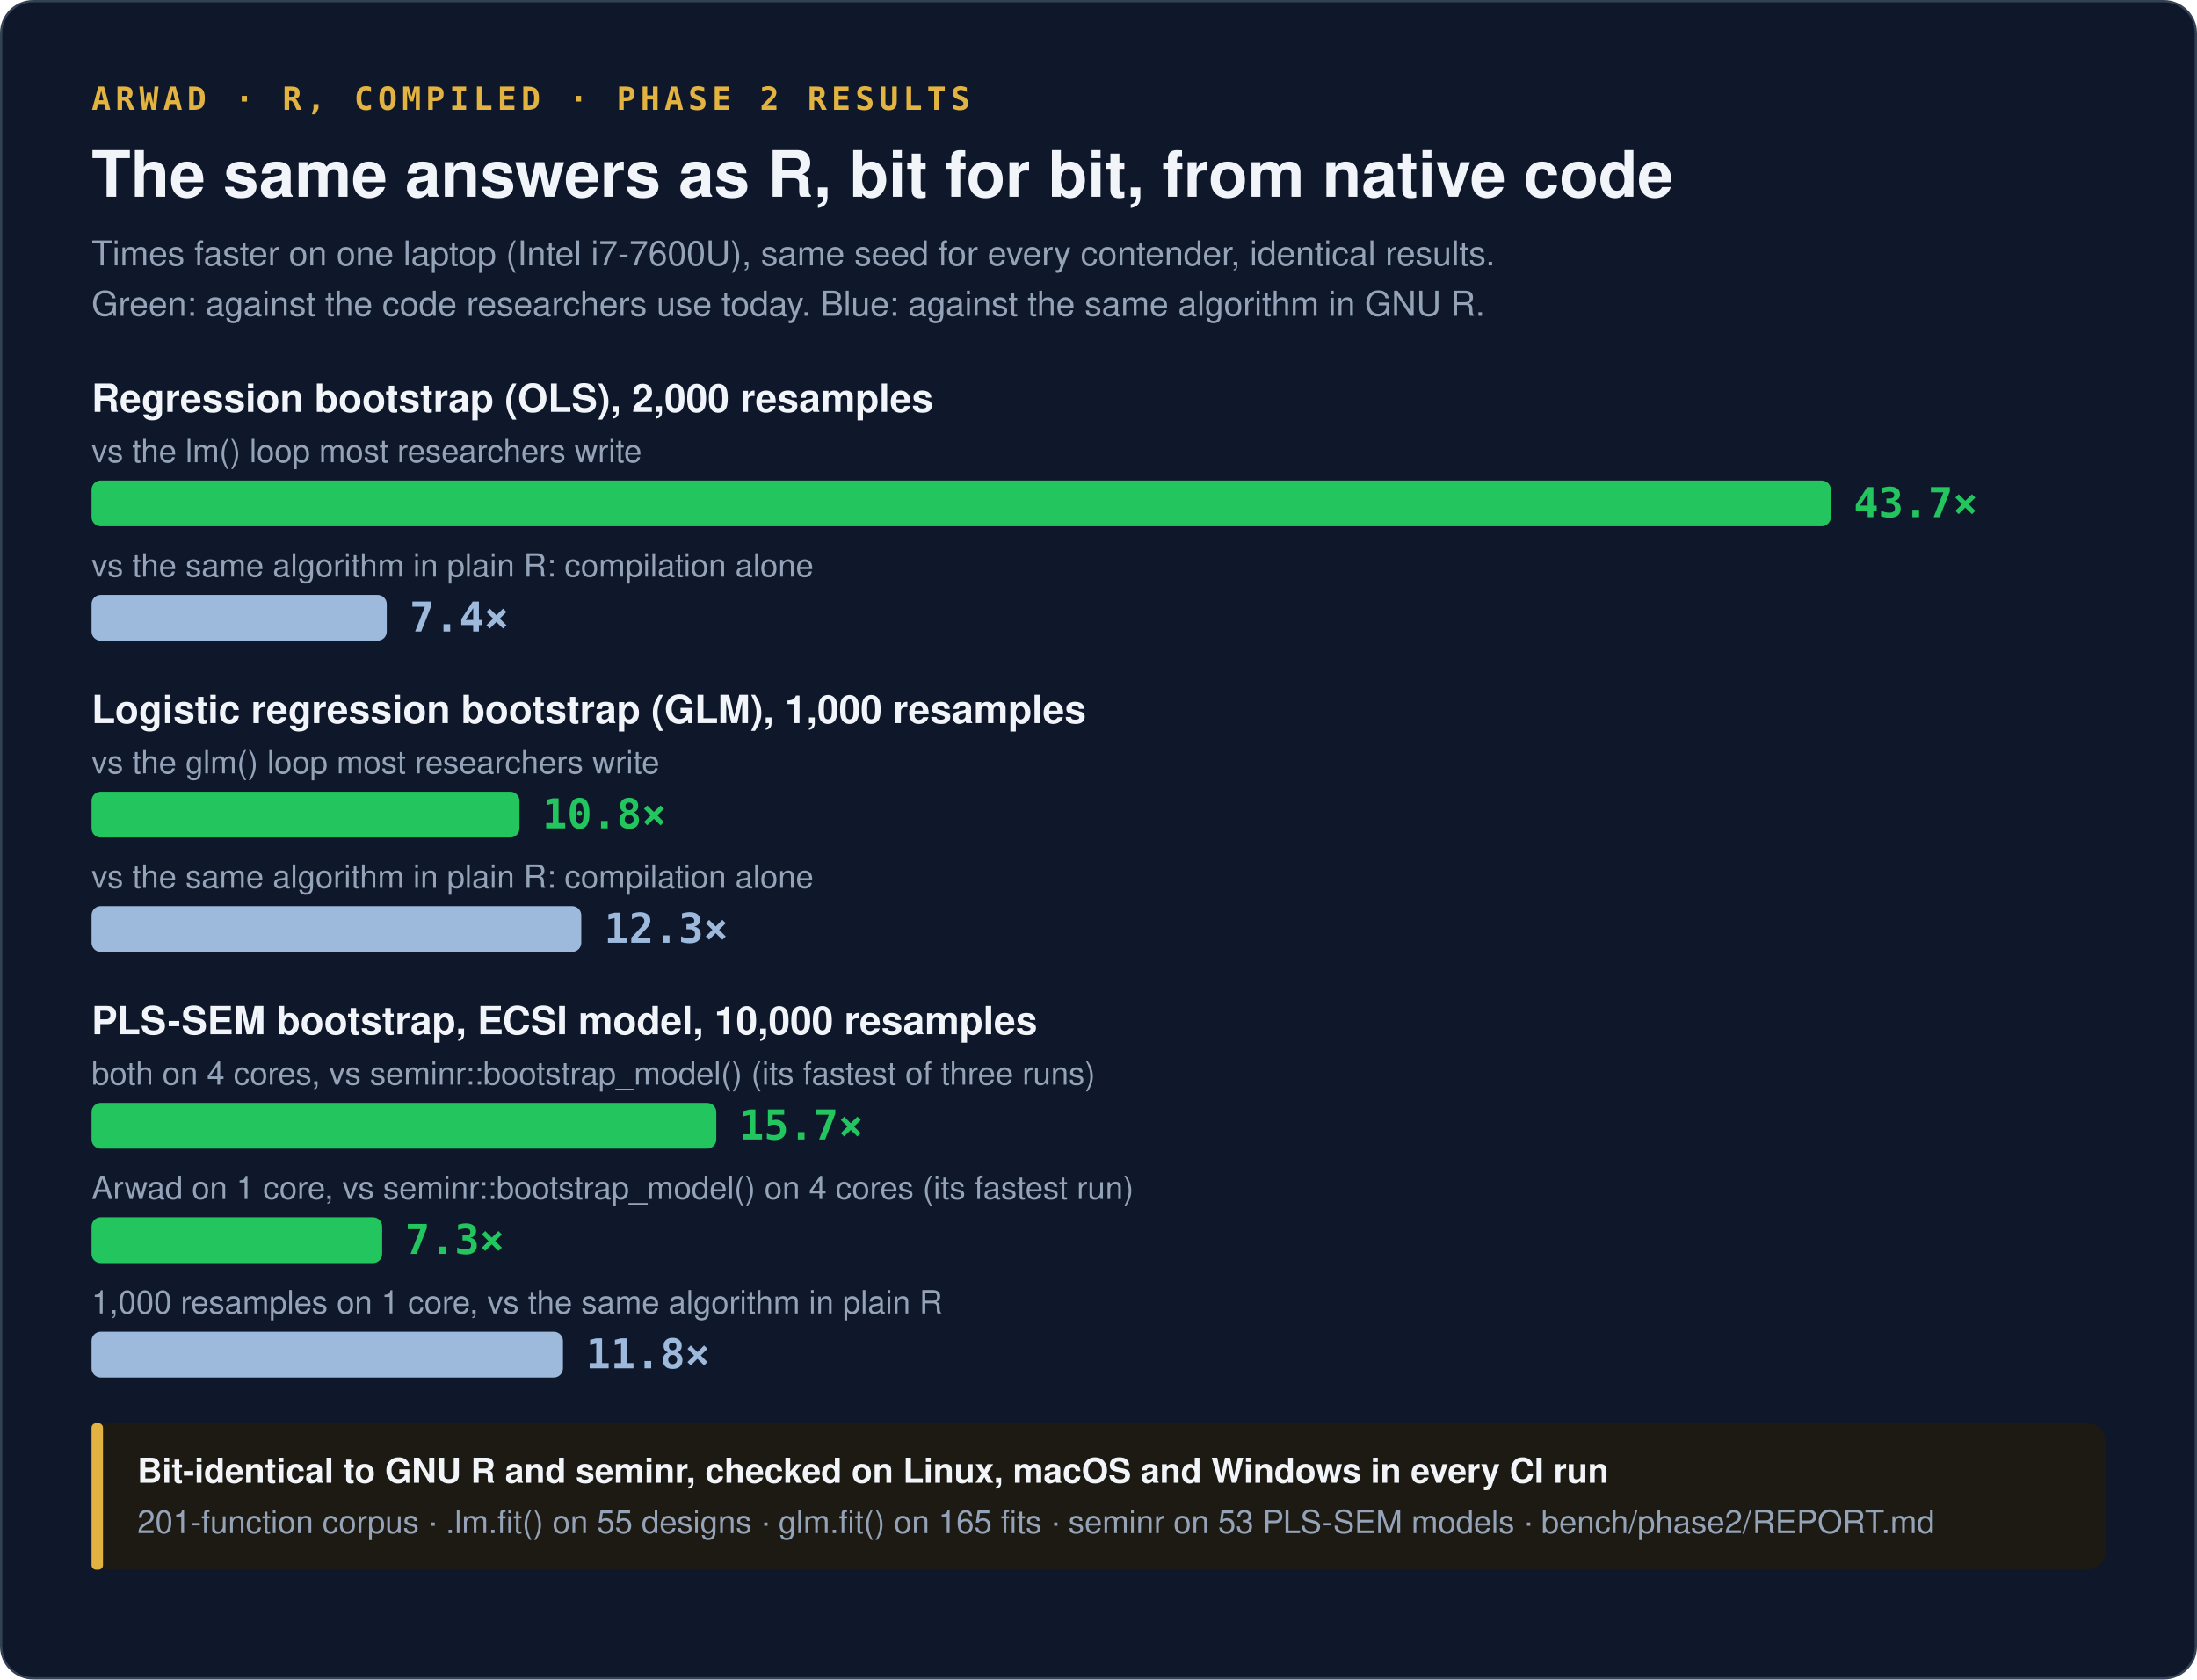
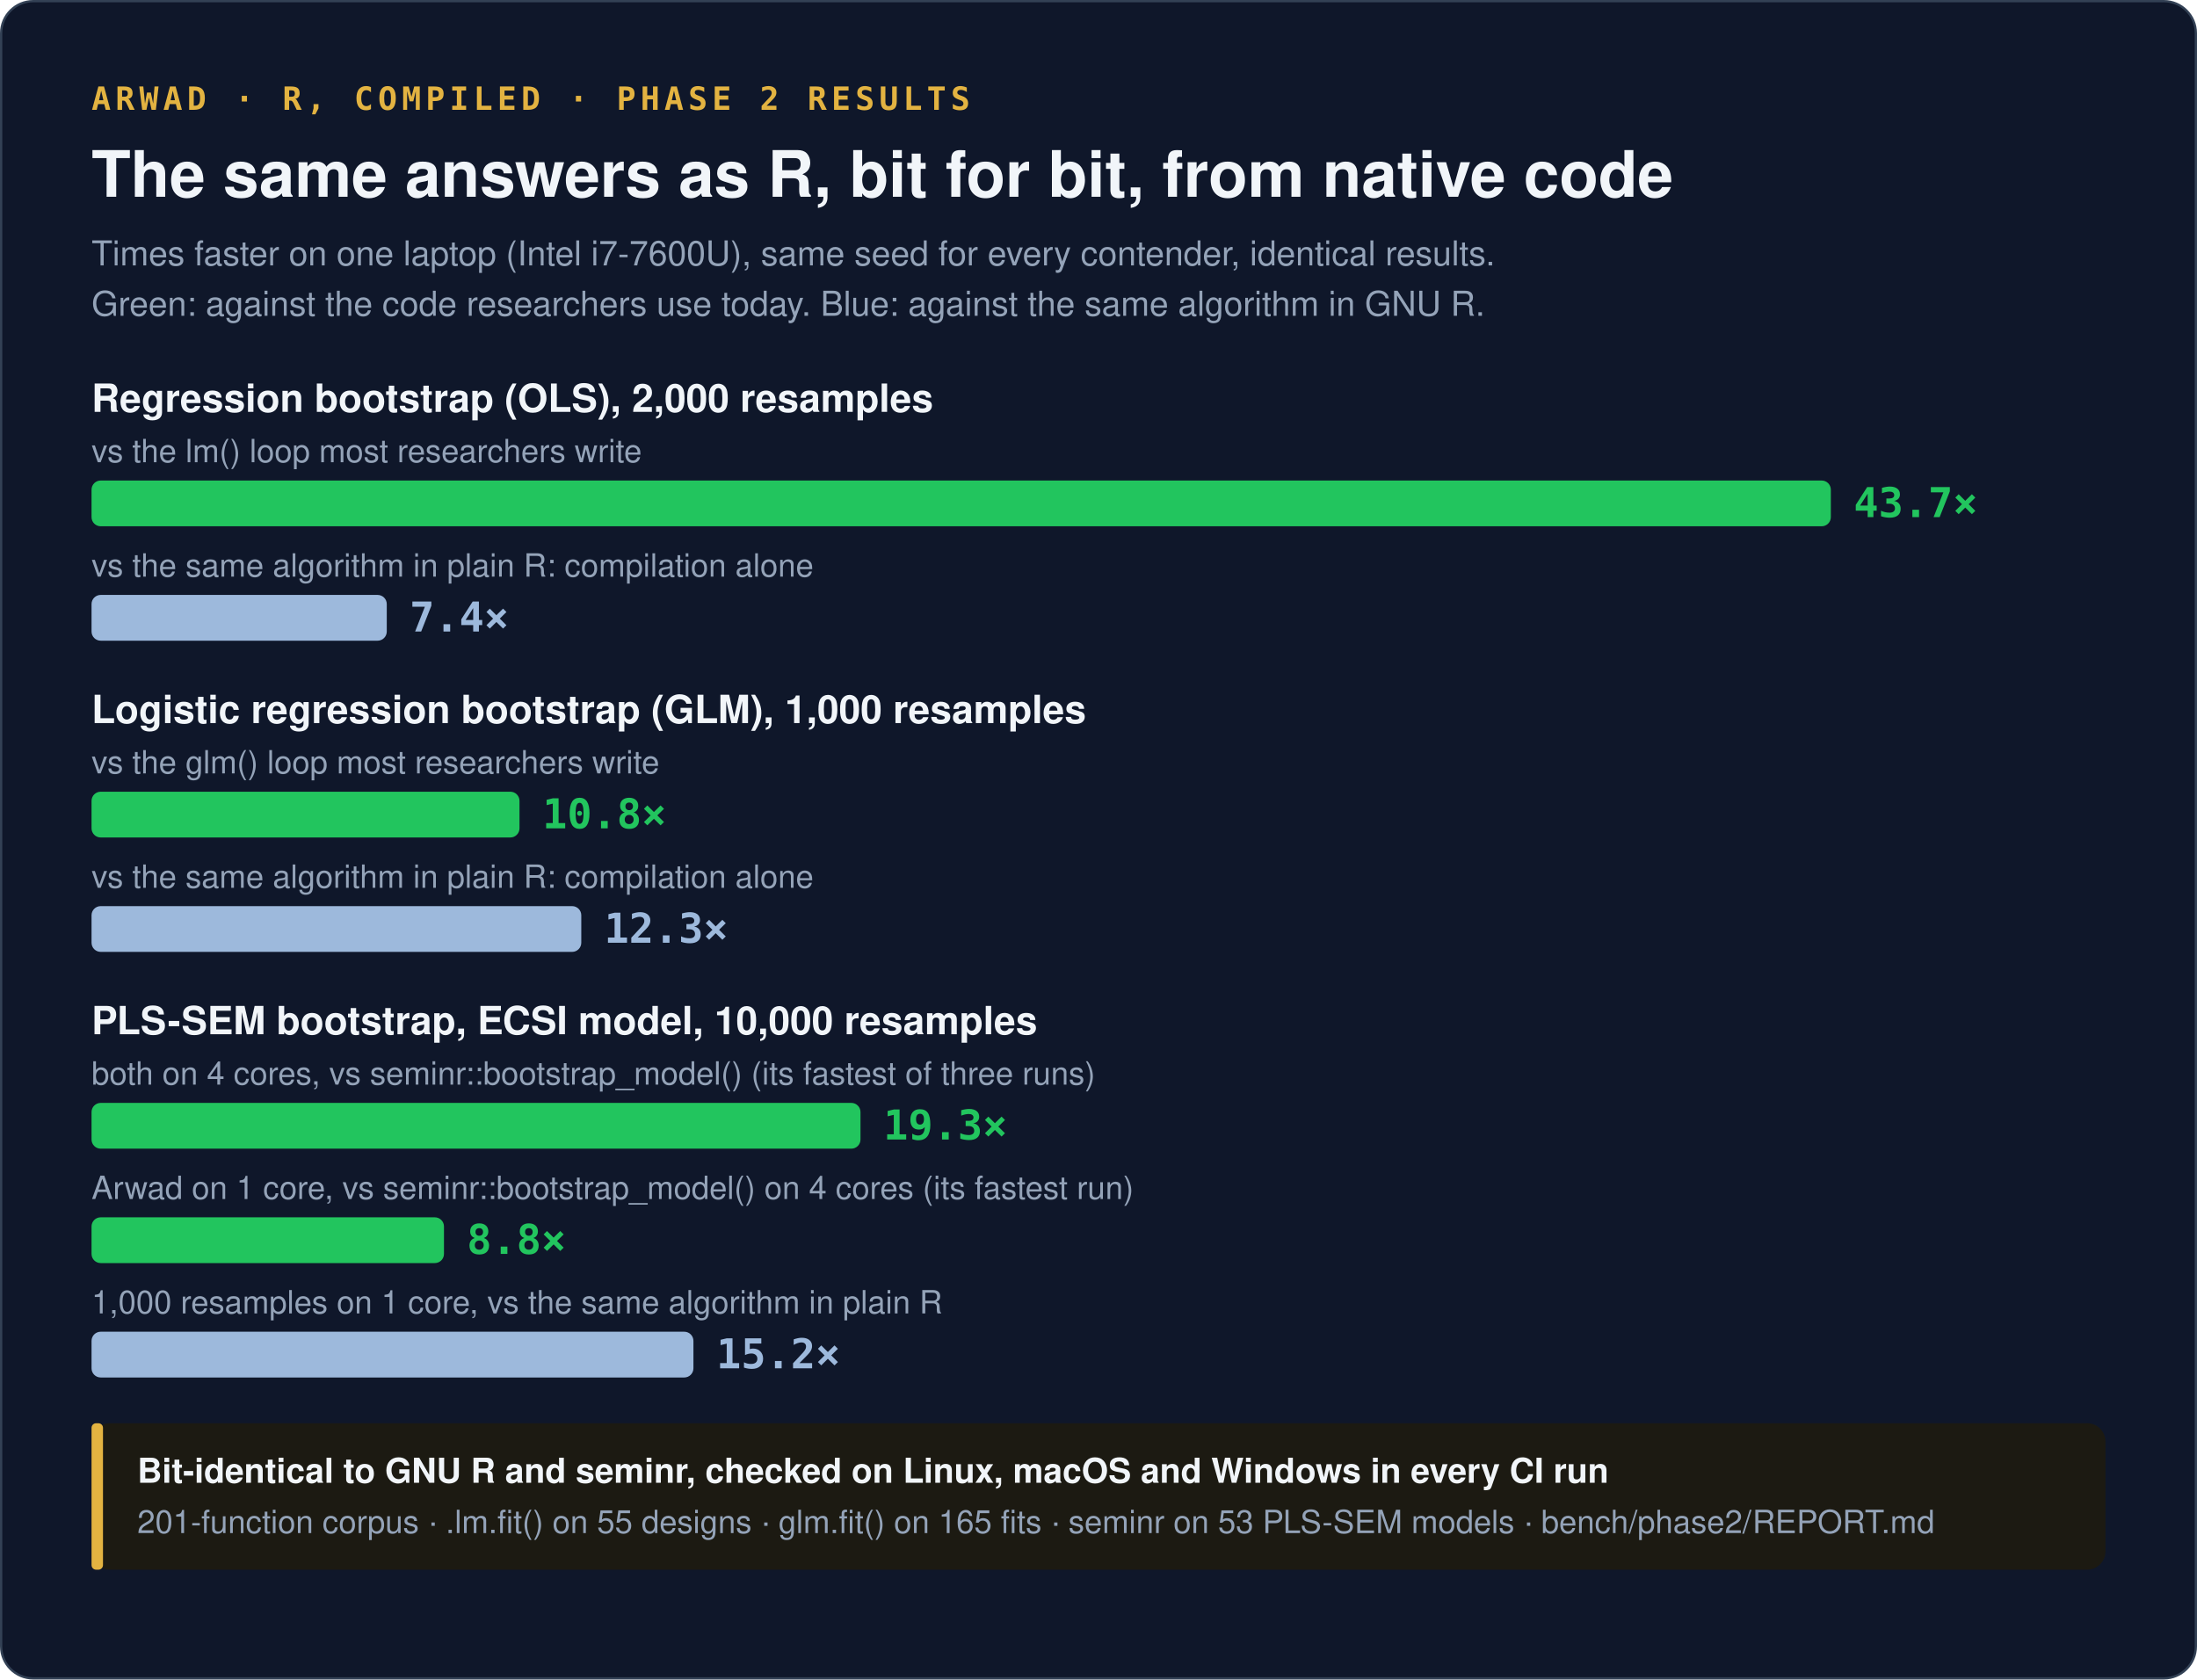
<svg xmlns="http://www.w3.org/2000/svg" width="960" height="734" viewBox="0 0 960 734" role="img" aria-labelledby="t d">
  <rect x="0.5" y="0.5" width="959" height="733" rx="14" fill="#0F172A" stroke="#334155" />
  <text x="40" y="48" font-family="'JetBrains Mono', ui-monospace, SFMono-Regular, Menlo, Consolas, monospace" font-size="14" font-weight="700" letter-spacing="2" fill="#E3B341">ARWAD · R, COMPILED · PHASE 2 RESULTS</text>
  <text x="40" y="86" font-family="'Atkinson Hyperlegible', 'IBM Plex Sans', -apple-system, 'Segoe UI', Helvetica, Arial, sans-serif" font-size="28" font-weight="700" fill="#F1F5F9">The same answers as R, bit for bit, from native code</text>
  <text x="40" y="116" font-family="'Atkinson Hyperlegible', 'IBM Plex Sans', -apple-system, 'Segoe UI', Helvetica, Arial, sans-serif" font-size="15" fill="#94A3B8">Times faster on one laptop (Intel i7-7600U), same seed for every contender, identical results.</text>
  <text x="40" y="138" font-family="'Atkinson Hyperlegible', 'IBM Plex Sans', -apple-system, 'Segoe UI', Helvetica, Arial, sans-serif" font-size="15" fill="#94A3B8">Green: against the code researchers use today. Blue: against the same algorithm in GNU R.</text>
  <text x="40" y="180" font-family="'Atkinson Hyperlegible', 'IBM Plex Sans', -apple-system, 'Segoe UI', Helvetica, Arial, sans-serif" font-size="17" font-weight="700" fill="#F1F5F9">Regression bootstrap (OLS), 2,000 resamples</text>
  <text x="40" y="202" font-family="'Atkinson Hyperlegible', 'IBM Plex Sans', -apple-system, 'Segoe UI', Helvetica, Arial, sans-serif" font-size="14" fill="#94A3B8">vs the lm() loop most researchers write</text>
  <rect x="40" y="210" width="760" height="20" rx="4" fill="#22C55E" />
  <text x="810" y="226" font-family="'JetBrains Mono', ui-monospace, SFMono-Regular, Menlo, Consolas, monospace" font-size="18" font-weight="700" fill="#22C55E">43.7×</text>
  <text x="40" y="252" font-family="'Atkinson Hyperlegible', 'IBM Plex Sans', -apple-system, 'Segoe UI', Helvetica, Arial, sans-serif" font-size="14" fill="#94A3B8">vs the same algorithm in plain R: compilation alone</text>
  <rect x="40" y="260" width="129" height="20" rx="4" fill="#9DB9DC" />
  <text x="179" y="276" font-family="'JetBrains Mono', ui-monospace, SFMono-Regular, Menlo, Consolas, monospace" font-size="18" font-weight="700" fill="#9DB9DC">7.4×</text>
  <text x="40" y="316" font-family="'Atkinson Hyperlegible', 'IBM Plex Sans', -apple-system, 'Segoe UI', Helvetica, Arial, sans-serif" font-size="17" font-weight="700" fill="#F1F5F9">Logistic regression bootstrap (GLM), 1,000 resamples</text>
  <text x="40" y="338" font-family="'Atkinson Hyperlegible', 'IBM Plex Sans', -apple-system, 'Segoe UI', Helvetica, Arial, sans-serif" font-size="14" fill="#94A3B8">vs the glm() loop most researchers write</text>
  <rect x="40" y="346" width="187" height="20" rx="4" fill="#22C55E" />
  <text x="237" y="362" font-family="'JetBrains Mono', ui-monospace, SFMono-Regular, Menlo, Consolas, monospace" font-size="18" font-weight="700" fill="#22C55E">10.8×</text>
  <text x="40" y="388" font-family="'Atkinson Hyperlegible', 'IBM Plex Sans', -apple-system, 'Segoe UI', Helvetica, Arial, sans-serif" font-size="14" fill="#94A3B8">vs the same algorithm in plain R: compilation alone</text>
  <rect x="40" y="396" width="214" height="20" rx="4" fill="#9DB9DC" />
  <text x="264" y="412" font-family="'JetBrains Mono', ui-monospace, SFMono-Regular, Menlo, Consolas, monospace" font-size="18" font-weight="700" fill="#9DB9DC">12.3×</text>
  <text x="40" y="452" font-family="'Atkinson Hyperlegible', 'IBM Plex Sans', -apple-system, 'Segoe UI', Helvetica, Arial, sans-serif" font-size="17" font-weight="700" fill="#F1F5F9">PLS-SEM bootstrap, ECSI model, 10,000 resamples</text>
  <text x="40" y="474" font-family="'Atkinson Hyperlegible', 'IBM Plex Sans', -apple-system, 'Segoe UI', Helvetica, Arial, sans-serif" font-size="14" fill="#94A3B8">both on 4 cores, vs seminr::bootstrap_model() (its fastest of three runs)</text>
-   <rect x="40" y="482" width="273" height="20" rx="4" fill="#22C55E" />
-   <text x="323" y="498" font-family="'JetBrains Mono', ui-monospace, SFMono-Regular, Menlo, Consolas, monospace" font-size="18" font-weight="700" fill="#22C55E">15.7×</text>
+   <rect x="40" y="482" width="336" height="20" rx="4" fill="#22C55E" />
+   <text x="386" y="498" font-family="'JetBrains Mono', ui-monospace, SFMono-Regular, Menlo, Consolas, monospace" font-size="18" font-weight="700" fill="#22C55E">19.3×</text>
  <text x="40" y="524" font-family="'Atkinson Hyperlegible', 'IBM Plex Sans', -apple-system, 'Segoe UI', Helvetica, Arial, sans-serif" font-size="14" fill="#94A3B8">Arwad on 1 core, vs seminr::bootstrap_model() on 4 cores (its fastest run)</text>
-   <rect x="40" y="532" width="127" height="20" rx="4" fill="#22C55E" />
-   <text x="177" y="548" font-family="'JetBrains Mono', ui-monospace, SFMono-Regular, Menlo, Consolas, monospace" font-size="18" font-weight="700" fill="#22C55E">7.3×</text>
+   <rect x="40" y="532" width="154" height="20" rx="4" fill="#22C55E" />
+   <text x="204" y="548" font-family="'JetBrains Mono', ui-monospace, SFMono-Regular, Menlo, Consolas, monospace" font-size="18" font-weight="700" fill="#22C55E">8.8×</text>
  <text x="40" y="574" font-family="'Atkinson Hyperlegible', 'IBM Plex Sans', -apple-system, 'Segoe UI', Helvetica, Arial, sans-serif" font-size="14" fill="#94A3B8">1,000 resamples on 1 core, vs the same algorithm in plain R</text>
-   <rect x="40" y="582" width="206" height="20" rx="4" fill="#9DB9DC" />
-   <text x="256" y="598" font-family="'JetBrains Mono', ui-monospace, SFMono-Regular, Menlo, Consolas, monospace" font-size="18" font-weight="700" fill="#9DB9DC">11.8×</text>
+   <rect x="40" y="582" width="263" height="20" rx="4" fill="#9DB9DC" />
+   <text x="313" y="598" font-family="'JetBrains Mono', ui-monospace, SFMono-Regular, Menlo, Consolas, monospace" font-size="18" font-weight="700" fill="#9DB9DC">15.2×</text>
  <rect x="40" y="622" width="880" height="64" rx="8" fill="#1C1A12" />
  <rect x="40" y="622" width="5" height="64" rx="2" fill="#E3B341" />
  <text x="60" y="648" font-family="'Atkinson Hyperlegible', 'IBM Plex Sans', -apple-system, 'Segoe UI', Helvetica, Arial, sans-serif" font-size="15" font-weight="700" fill="#F1F5F9">Bit-identical to GNU R and seminr, checked on Linux, macOS and Windows in every CI run</text>
  <text x="60" y="670" font-family="'Atkinson Hyperlegible', 'IBM Plex Sans', -apple-system, 'Segoe UI', Helvetica, Arial, sans-serif" font-size="14" fill="#94A3B8">201-function corpus · .lm.fit() on 55 designs · glm.fit() on 165 fits · seminr on 53 PLS-SEM models · bench/phase2/REPORT.md</text>
</svg>
